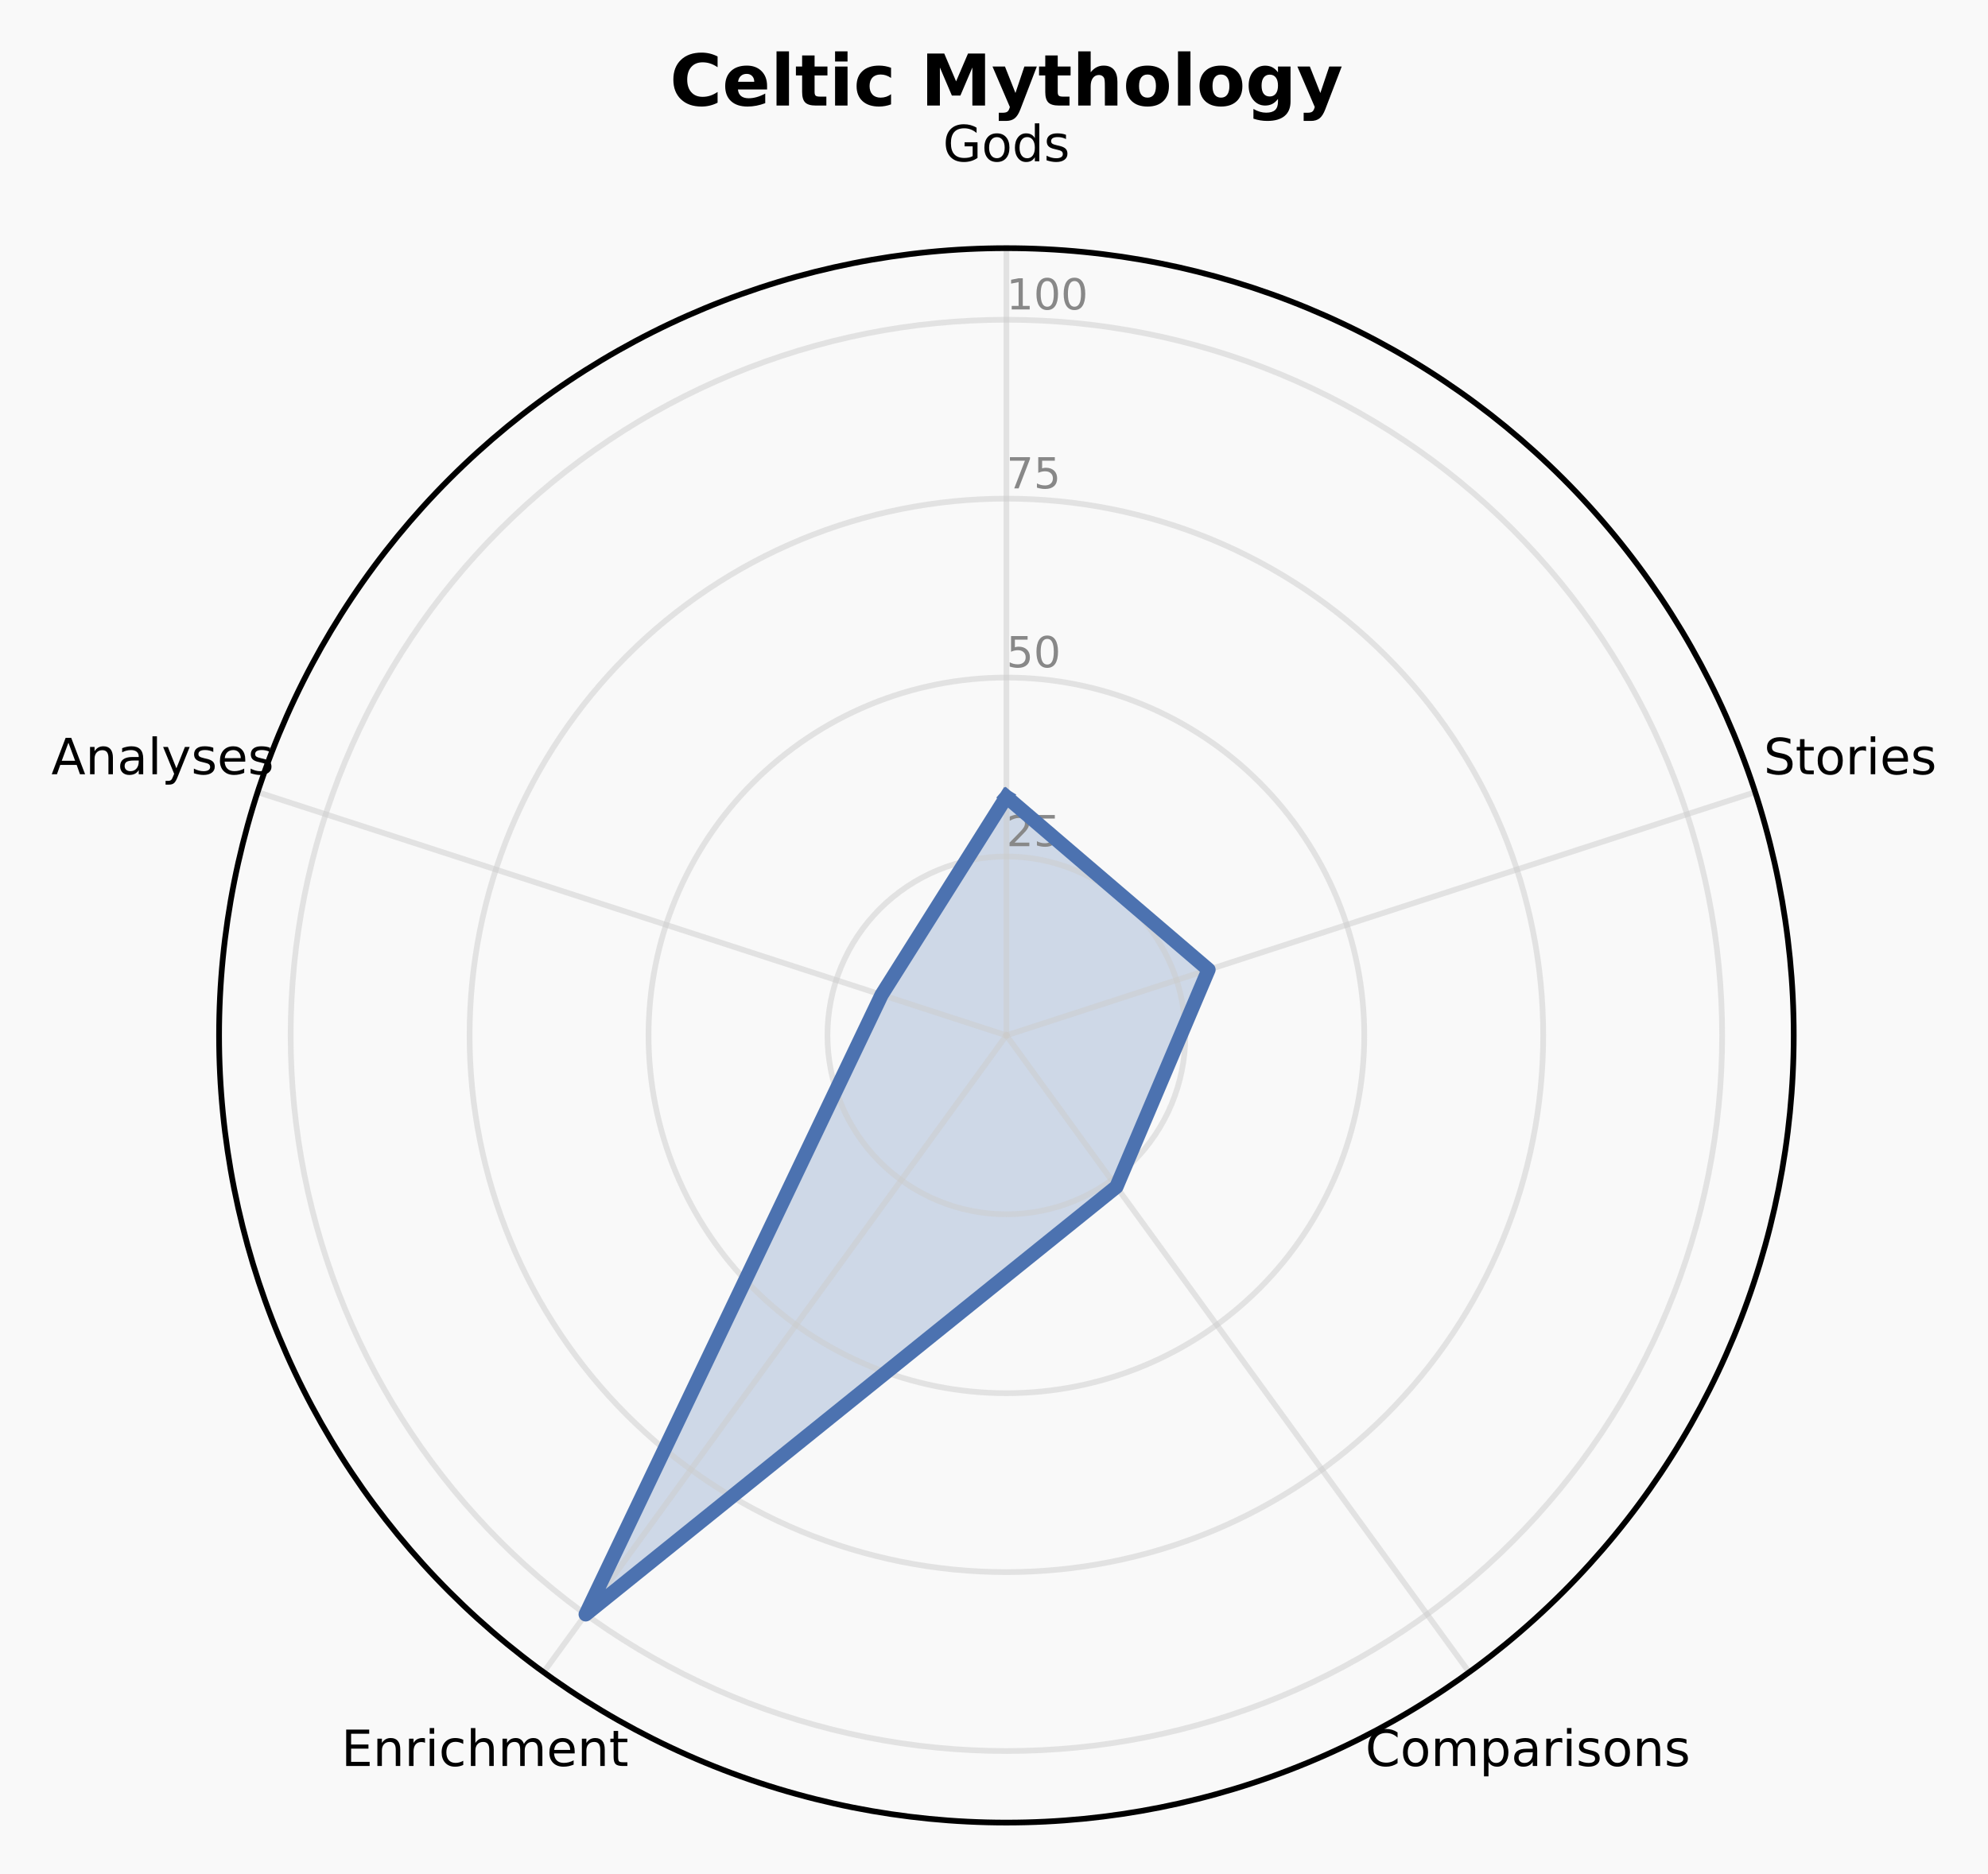
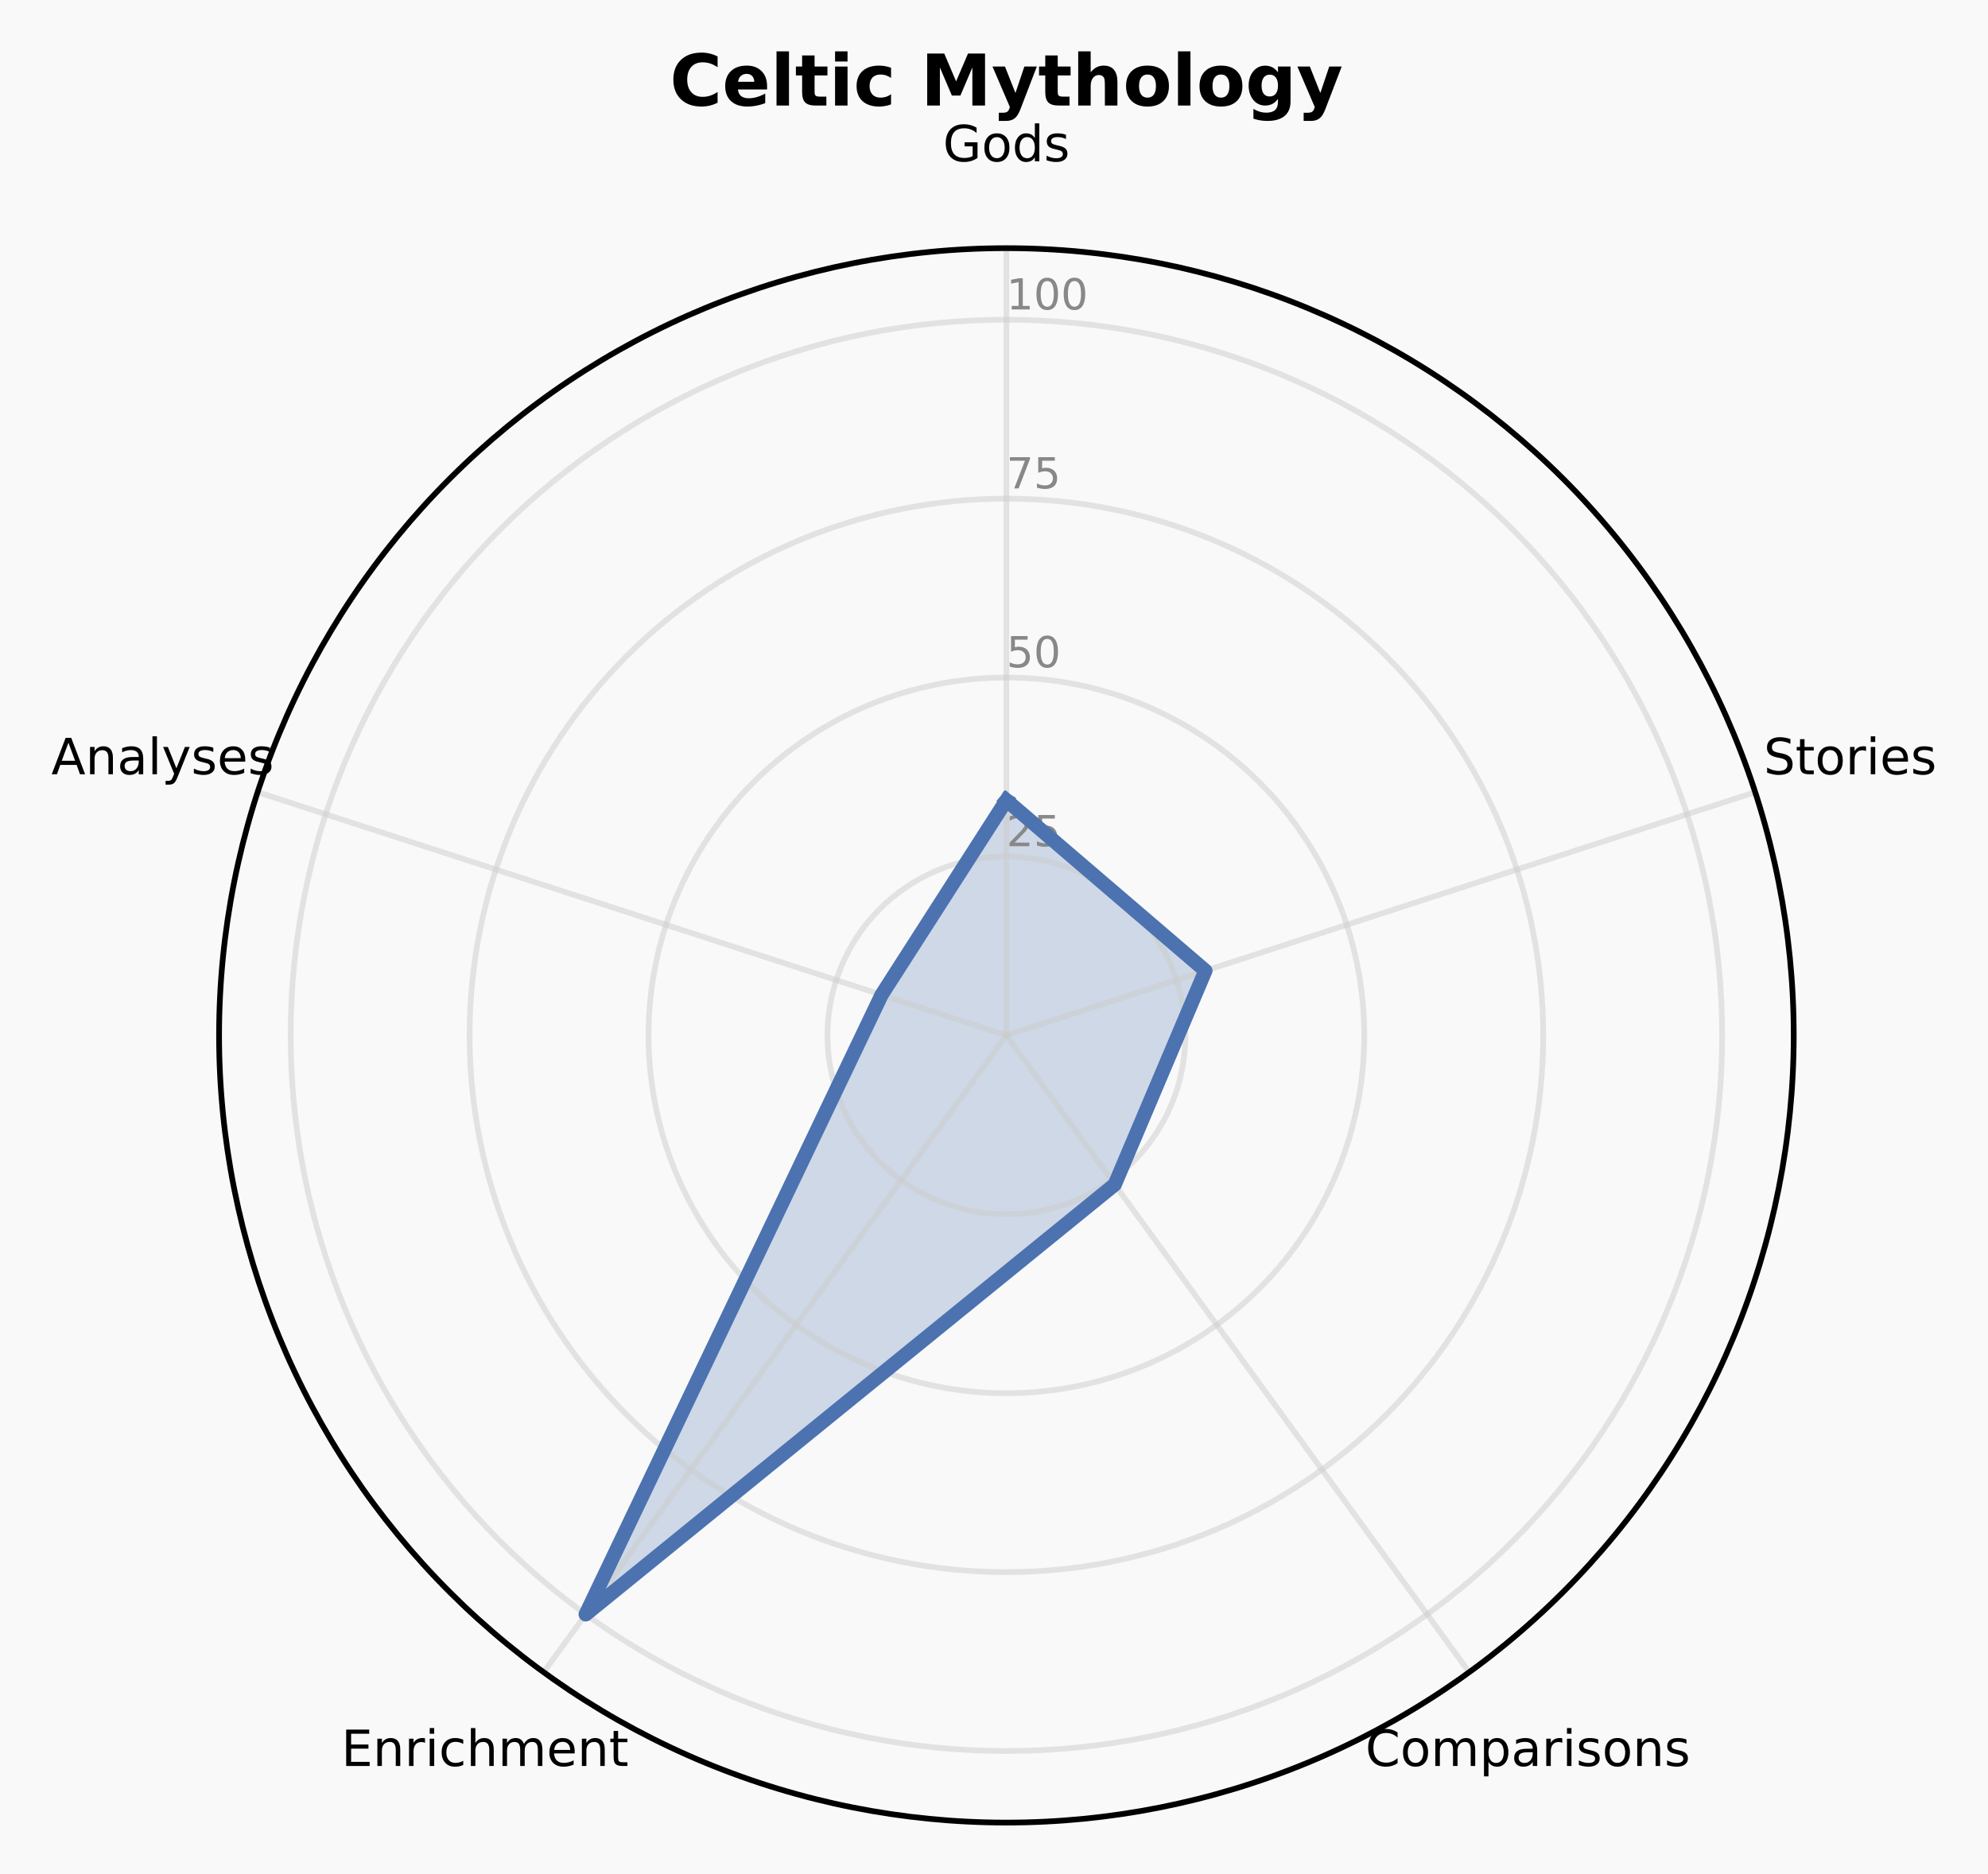
<svg xmlns="http://www.w3.org/2000/svg" xmlns:xlink="http://www.w3.org/1999/xlink" width="278.709pt" height="262.758pt" viewBox="0 0 278.709 262.758" version="1.1">
  <defs>
    <style type="text/css">*{stroke-linejoin: round; stroke-linecap: butt}</style>
  </defs>
  <g id="figure_1">
    <g id="patch_1">
      <path d="M 0 262.758  L 278.709 262.758  L 278.709 0  L 0 0  z " style="fill: #f9f9f9" />
    </g>
    <g id="axes_1">
      <g id="patch_2">
        <path d="M 251.473 145.178  C 251.473 130.683 248.618 116.329 243.071 102.938  C 237.524 89.546 229.393 77.377 219.143 67.128  C 208.894 56.878 196.725 48.748 183.334 43.201  C 169.942 37.654 155.588 34.798 141.093 34.798  C 126.598 34.798 112.244 37.654 98.853 43.201  C 85.461 48.748 73.293 56.878 63.043 67.128  C 52.794 77.377 44.663 89.546 39.116 102.938  C 33.569 116.329 30.714 130.683 30.714 145.178  C 30.714 159.673 33.569 174.027 39.116 187.418  C 44.663 200.81 52.794 212.979 63.043 223.228  C 73.293 233.478 85.461 241.609 98.853 247.155  C 112.244 252.702 126.598 255.558 141.093 255.558  C 155.588 255.558 169.942 252.702 183.334 247.155  C 196.725 241.609 208.894 233.478 219.143 223.228  C 229.393 212.979 237.524 200.81 243.071 187.418  C 248.618 174.027 251.473 159.673 251.473 145.178  M 141.093 145.178  C 141.093 145.178 141.093 145.178 141.093 145.178  C 141.093 145.178 141.093 145.178 141.093 145.178  C 141.093 145.178 141.093 145.178 141.093 145.178  C 141.093 145.178 141.093 145.178 141.093 145.178  C 141.093 145.178 141.093 145.178 141.093 145.178  C 141.093 145.178 141.093 145.178 141.093 145.178  C 141.093 145.178 141.093 145.178 141.093 145.178  C 141.093 145.178 141.093 145.178 141.093 145.178  C 141.093 145.178 141.093 145.178 141.093 145.178  C 141.093 145.178 141.093 145.178 141.093 145.178  C 141.093 145.178 141.093 145.178 141.093 145.178  C 141.093 145.178 141.093 145.178 141.093 145.178  C 141.093 145.178 141.093 145.178 141.093 145.178  C 141.093 145.178 141.093 145.178 141.093 145.178  C 141.093 145.178 141.093 145.178 141.093 145.178  C 141.093 145.178 141.093 145.178 141.093 145.178  z " style="fill: #f9f9f9" />
      </g>
      <g id="patch_3">
-         <path d="M 141.093 111.73  L 169.425 135.972  L 156.519 166.41  L 82.112 226.359  L 123.597 139.493  z " clip-path="url(#pdf9530d612)" style="fill: #4c72b0; opacity: 0.25; stroke: #4c72b0; stroke-linejoin: miter" />
+         <path d="M 141.093 112.208  L 168.989 136.114  L 156.285 166.088  L 82.112 226.359  L 123.597 139.493  z " clip-path="url(#pda17a3be99)" style="fill: #4c72b0; opacity: 0.25; stroke: #4c72b0; stroke-linejoin: miter" />
      </g>
      <g id="matplotlib.axis_1">
        <g id="xtick_1">
          <g id="line2d_1">
-             <path d="M 141.093 145.178  L 141.093 34.798  " clip-path="url(#pdf9530d612)" style="fill: none; stroke: #cccccc; stroke-opacity: 0.5; stroke-width: 0.8; stroke-linecap: square" />
+             <path d="M 141.093 145.178  L 141.093 34.798  " clip-path="url(#pda17a3be99)" style="fill: none; stroke: #cccccc; stroke-opacity: 0.5; stroke-width: 0.8; stroke-linecap: square" />
          </g>
          <g id="text_1">
            <g transform="translate(132.1945 22.61707) scale(0.07 -0.07)">
              <defs>
                <path id="DejaVuSans-2a" d="M 3809 666  L 3809 1919  L 2778 1919  L 2778 2438  L 4434 2438  L 4434 434  Q 4069 175 3628 42  Q 3188 -91 2688 -91  Q 1594 -91 976 548  Q 359 1188 359 2328  Q 359 3472 976 4111  Q 1594 4750 2688 4750  Q 3144 4750 3555 4637  Q 3966 4525 4313 4306  L 4313 3634  Q 3963 3931 3569 4081  Q 3175 4231 2741 4231  Q 1884 4231 1454 3753  Q 1025 3275 1025 2328  Q 1025 1384 1454 906  Q 1884 428 2741 428  Q 3075 428 3337 486  Q 3600 544 3809 666  z " transform="scale(0.015625)" />
                <path id="DejaVuSans-52" d="M 1959 3097  Q 1497 3097 1228 2736  Q 959 2375 959 1747  Q 959 1119 1226 758  Q 1494 397 1959 397  Q 2419 397 2687 759  Q 2956 1122 2956 1747  Q 2956 2369 2687 2733  Q 2419 3097 1959 3097  z M 1959 3584  Q 2709 3584 3137 3096  Q 3566 2609 3566 1747  Q 3566 888 3137 398  Q 2709 -91 1959 -91  Q 1206 -91 779 398  Q 353 888 353 1747  Q 353 2609 779 3096  Q 1206 3584 1959 3584  z " transform="scale(0.015625)" />
                <path id="DejaVuSans-47" d="M 2906 2969  L 2906 4863  L 3481 4863  L 3481 0  L 2906 0  L 2906 525  Q 2725 213 2448 61  Q 2172 -91 1784 -91  Q 1150 -91 751 415  Q 353 922 353 1747  Q 353 2572 751 3078  Q 1150 3584 1784 3584  Q 2172 3584 2448 3432  Q 2725 3281 2906 2969  z M 947 1747  Q 947 1113 1208 752  Q 1469 391 1925 391  Q 2381 391 2643 752  Q 2906 1113 2906 1747  Q 2906 2381 2643 2742  Q 2381 3103 1925 3103  Q 1469 3103 1208 2742  Q 947 2381 947 1747  z " transform="scale(0.015625)" />
                <path id="DejaVuSans-56" d="M 2834 3397  L 2834 2853  Q 2591 2978 2328 3040  Q 2066 3103 1784 3103  Q 1356 3103 1142 2972  Q 928 2841 928 2578  Q 928 2378 1081 2264  Q 1234 2150 1697 2047  L 1894 2003  Q 2506 1872 2764 1633  Q 3022 1394 3022 966  Q 3022 478 2636 193  Q 2250 -91 1575 -91  Q 1294 -91 989 -36  Q 684 19 347 128  L 347 722  Q 666 556 975 473  Q 1284 391 1588 391  Q 1994 391 2212 530  Q 2431 669 2431 922  Q 2431 1156 2273 1281  Q 2116 1406 1581 1522  L 1381 1569  Q 847 1681 609 1914  Q 372 2147 372 2553  Q 372 3047 722 3315  Q 1072 3584 1716 3584  Q 2034 3584 2315 3537  Q 2597 3491 2834 3397  z " transform="scale(0.015625)" />
              </defs>
              <use xlink:href="#DejaVuSans-2a" />
              <use xlink:href="#DejaVuSans-52" transform="translate(77.48438 0)" />
              <use xlink:href="#DejaVuSans-47" transform="translate(138.6719 0)" />
              <use xlink:href="#DejaVuSans-56" transform="translate(202.1562 0)" />
            </g>
          </g>
        </g>
        <g id="xtick_2">
          <g id="line2d_2">
-             <path d="M 141.093 145.178  L 246.07 111.069  " clip-path="url(#pdf9530d612)" style="fill: none; stroke: #cccccc; stroke-opacity: 0.5; stroke-width: 0.8; stroke-linecap: square" />
+             <path d="M 141.093 145.178  L 246.07 111.069  " clip-path="url(#pda17a3be99)" style="fill: none; stroke: #cccccc; stroke-opacity: 0.5; stroke-width: 0.8; stroke-linecap: square" />
          </g>
          <g id="text_2">
            <g transform="translate(247.2616 108.5613) scale(0.07 -0.07)">
              <defs>
                <path id="DejaVuSans-36" d="M 3425 4513  L 3425 3897  Q 3066 4069 2747 4153  Q 2428 4238 2131 4238  Q 1616 4238 1336 4038  Q 1056 3838 1056 3469  Q 1056 3159 1242 3001  Q 1428 2844 1947 2747  L 2328 2669  Q 3034 2534 3370 2195  Q 3706 1856 3706 1288  Q 3706 609 3251 259  Q 2797 -91 1919 -91  Q 1588 -91 1214 -16  Q 841 59 441 206  L 441 856  Q 825 641 1194 531  Q 1563 422 1919 422  Q 2459 422 2753 634  Q 3047 847 3047 1241  Q 3047 1584 2836 1778  Q 2625 1972 2144 2069  L 1759 2144  Q 1053 2284 737 2584  Q 422 2884 422 3419  Q 422 4038 858 4394  Q 1294 4750 2059 4750  Q 2388 4750 2728 4690  Q 3069 4631 3425 4513  z " transform="scale(0.015625)" />
                <path id="DejaVuSans-57" d="M 1172 4494  L 1172 3500  L 2356 3500  L 2356 3053  L 1172 3053  L 1172 1153  Q 1172 725 1289 603  Q 1406 481 1766 481  L 2356 481  L 2356 0  L 1766 0  Q 1100 0 847 248  Q 594 497 594 1153  L 594 3053  L 172 3053  L 172 3500  L 594 3500  L 594 4494  L 1172 4494  z " transform="scale(0.015625)" />
                <path id="DejaVuSans-55" d="M 2631 2963  Q 2534 3019 2420 3045  Q 2306 3072 2169 3072  Q 1681 3072 1420 2755  Q 1159 2438 1159 1844  L 1159 0  L 581 0  L 581 3500  L 1159 3500  L 1159 2956  Q 1341 3275 1631 3429  Q 1922 3584 2338 3584  Q 2397 3584 2469 3576  Q 2541 3569 2628 3553  L 2631 2963  z " transform="scale(0.015625)" />
                <path id="DejaVuSans-4c" d="M 603 3500  L 1178 3500  L 1178 0  L 603 0  L 603 3500  z M 603 4863  L 1178 4863  L 1178 4134  L 603 4134  L 603 4863  z " transform="scale(0.015625)" />
                <path id="DejaVuSans-48" d="M 3597 1894  L 3597 1613  L 953 1613  Q 991 1019 1311 708  Q 1631 397 2203 397  Q 2534 397 2845 478  Q 3156 559 3463 722  L 3463 178  Q 3153 47 2828 -22  Q 2503 -91 2169 -91  Q 1331 -91 842 396  Q 353 884 353 1716  Q 353 2575 817 3079  Q 1281 3584 2069 3584  Q 2775 3584 3186 3129  Q 3597 2675 3597 1894  z M 3022 2063  Q 3016 2534 2758 2815  Q 2500 3097 2075 3097  Q 1594 3097 1305 2825  Q 1016 2553 972 2059  L 3022 2063  z " transform="scale(0.015625)" />
              </defs>
              <use xlink:href="#DejaVuSans-36" />
              <use xlink:href="#DejaVuSans-57" transform="translate(63.48438 0)" />
              <use xlink:href="#DejaVuSans-52" transform="translate(102.6875 0)" />
              <use xlink:href="#DejaVuSans-55" transform="translate(163.875 0)" />
              <use xlink:href="#DejaVuSans-4c" transform="translate(204.9844 0)" />
              <use xlink:href="#DejaVuSans-48" transform="translate(232.7656 0)" />
              <use xlink:href="#DejaVuSans-56" transform="translate(294.2969 0)" />
            </g>
          </g>
        </g>
        <g id="xtick_3">
          <g id="line2d_3">
-             <path d="M 141.093 145.178  L 205.973 234.477  " clip-path="url(#pdf9530d612)" style="fill: none; stroke: #cccccc; stroke-opacity: 0.5; stroke-width: 0.8; stroke-linecap: square" />
+             <path d="M 141.093 145.178  L 205.973 234.477  " clip-path="url(#pda17a3be99)" style="fill: none; stroke: #cccccc; stroke-opacity: 0.5; stroke-width: 0.8; stroke-linecap: square" />
          </g>
          <g id="text_3">
            <g transform="translate(191.4228 247.6219) scale(0.07 -0.07)">
              <defs>
                <path id="DejaVuSans-26" d="M 4122 4306  L 4122 3641  Q 3803 3938 3442 4084  Q 3081 4231 2675 4231  Q 1875 4231 1450 3742  Q 1025 3253 1025 2328  Q 1025 1406 1450 917  Q 1875 428 2675 428  Q 3081 428 3442 575  Q 3803 722 4122 1019  L 4122 359  Q 3791 134 3420 21  Q 3050 -91 2638 -91  Q 1578 -91 968 557  Q 359 1206 359 2328  Q 359 3453 968 4101  Q 1578 4750 2638 4750  Q 3056 4750 3426 4639  Q 3797 4528 4122 4306  z " transform="scale(0.015625)" />
                <path id="DejaVuSans-50" d="M 3328 2828  Q 3544 3216 3844 3400  Q 4144 3584 4550 3584  Q 5097 3584 5394 3201  Q 5691 2819 5691 2113  L 5691 0  L 5113 0  L 5113 2094  Q 5113 2597 4934 2840  Q 4756 3084 4391 3084  Q 3944 3084 3684 2787  Q 3425 2491 3425 1978  L 3425 0  L 2847 0  L 2847 2094  Q 2847 2600 2669 2842  Q 2491 3084 2119 3084  Q 1678 3084 1418 2786  Q 1159 2488 1159 1978  L 1159 0  L 581 0  L 581 3500  L 1159 3500  L 1159 2956  Q 1356 3278 1631 3431  Q 1906 3584 2284 3584  Q 2666 3584 2933 3390  Q 3200 3197 3328 2828  z " transform="scale(0.015625)" />
                <path id="DejaVuSans-53" d="M 1159 525  L 1159 -1331  L 581 -1331  L 581 3500  L 1159 3500  L 1159 2969  Q 1341 3281 1617 3432  Q 1894 3584 2278 3584  Q 2916 3584 3314 3078  Q 3713 2572 3713 1747  Q 3713 922 3314 415  Q 2916 -91 2278 -91  Q 1894 -91 1617 61  Q 1341 213 1159 525  z M 3116 1747  Q 3116 2381 2855 2742  Q 2594 3103 2138 3103  Q 1681 3103 1420 2742  Q 1159 2381 1159 1747  Q 1159 1113 1420 752  Q 1681 391 2138 391  Q 2594 391 2855 752  Q 3116 1113 3116 1747  z " transform="scale(0.015625)" />
                <path id="DejaVuSans-44" d="M 2194 1759  Q 1497 1759 1228 1600  Q 959 1441 959 1056  Q 959 750 1161 570  Q 1363 391 1709 391  Q 2188 391 2477 730  Q 2766 1069 2766 1631  L 2766 1759  L 2194 1759  z M 3341 1997  L 3341 0  L 2766 0  L 2766 531  Q 2569 213 2275 61  Q 1981 -91 1556 -91  Q 1019 -91 701 211  Q 384 513 384 1019  Q 384 1609 779 1909  Q 1175 2209 1959 2209  L 2766 2209  L 2766 2266  Q 2766 2663 2505 2880  Q 2244 3097 1772 3097  Q 1472 3097 1187 3025  Q 903 2953 641 2809  L 641 3341  Q 956 3463 1253 3523  Q 1550 3584 1831 3584  Q 2591 3584 2966 3190  Q 3341 2797 3341 1997  z " transform="scale(0.015625)" />
                <path id="DejaVuSans-51" d="M 3513 2113  L 3513 0  L 2938 0  L 2938 2094  Q 2938 2591 2744 2837  Q 2550 3084 2163 3084  Q 1697 3084 1428 2787  Q 1159 2491 1159 1978  L 1159 0  L 581 0  L 581 3500  L 1159 3500  L 1159 2956  Q 1366 3272 1645 3428  Q 1925 3584 2291 3584  Q 2894 3584 3203 3211  Q 3513 2838 3513 2113  z " transform="scale(0.015625)" />
              </defs>
              <use xlink:href="#DejaVuSans-26" />
              <use xlink:href="#DejaVuSans-52" transform="translate(69.82812 0)" />
              <use xlink:href="#DejaVuSans-50" transform="translate(131.0156 0)" />
              <use xlink:href="#DejaVuSans-53" transform="translate(228.4219 0)" />
              <use xlink:href="#DejaVuSans-44" transform="translate(291.9062 0)" />
              <use xlink:href="#DejaVuSans-55" transform="translate(353.1875 0)" />
              <use xlink:href="#DejaVuSans-4c" transform="translate(394.2969 0)" />
              <use xlink:href="#DejaVuSans-56" transform="translate(422.0781 0)" />
              <use xlink:href="#DejaVuSans-52" transform="translate(474.1719 0)" />
              <use xlink:href="#DejaVuSans-51" transform="translate(535.3594 0)" />
              <use xlink:href="#DejaVuSans-56" transform="translate(598.7344 0)" />
            </g>
          </g>
        </g>
        <g id="xtick_4">
          <g id="line2d_4">
-             <path d="M 141.093 145.178  L 76.214 234.477  " clip-path="url(#pdf9530d612)" style="fill: none; stroke: #cccccc; stroke-opacity: 0.5; stroke-width: 0.8; stroke-linecap: square" />
+             <path d="M 141.093 145.178  L 76.214 234.477  " clip-path="url(#pda17a3be99)" style="fill: none; stroke: #cccccc; stroke-opacity: 0.5; stroke-width: 0.8; stroke-linecap: square" />
          </g>
          <g id="text_4">
            <g transform="translate(47.8483 247.6219) scale(0.07 -0.07)">
              <defs>
                <path id="DejaVuSans-28" d="M 628 4666  L 3578 4666  L 3578 4134  L 1259 4134  L 1259 2753  L 3481 2753  L 3481 2222  L 1259 2222  L 1259 531  L 3634 531  L 3634 0  L 628 0  L 628 4666  z " transform="scale(0.015625)" />
                <path id="DejaVuSans-46" d="M 3122 3366  L 3122 2828  Q 2878 2963 2633 3030  Q 2388 3097 2138 3097  Q 1578 3097 1268 2742  Q 959 2388 959 1747  Q 959 1106 1268 751  Q 1578 397 2138 397  Q 2388 397 2633 464  Q 2878 531 3122 666  L 3122 134  Q 2881 22 2623 -34  Q 2366 -91 2075 -91  Q 1284 -91 818 406  Q 353 903 353 1747  Q 353 2603 823 3093  Q 1294 3584 2113 3584  Q 2378 3584 2631 3529  Q 2884 3475 3122 3366  z " transform="scale(0.015625)" />
                <path id="DejaVuSans-4b" d="M 3513 2113  L 3513 0  L 2938 0  L 2938 2094  Q 2938 2591 2744 2837  Q 2550 3084 2163 3084  Q 1697 3084 1428 2787  Q 1159 2491 1159 1978  L 1159 0  L 581 0  L 581 4863  L 1159 4863  L 1159 2956  Q 1366 3272 1645 3428  Q 1925 3584 2291 3584  Q 2894 3584 3203 3211  Q 3513 2838 3513 2113  z " transform="scale(0.015625)" />
              </defs>
              <use xlink:href="#DejaVuSans-28" />
              <use xlink:href="#DejaVuSans-51" transform="translate(63.1875 0)" />
              <use xlink:href="#DejaVuSans-55" transform="translate(126.5625 0)" />
              <use xlink:href="#DejaVuSans-4c" transform="translate(167.6719 0)" />
              <use xlink:href="#DejaVuSans-46" transform="translate(195.4531 0)" />
              <use xlink:href="#DejaVuSans-4b" transform="translate(250.4375 0)" />
              <use xlink:href="#DejaVuSans-50" transform="translate(313.8125 0)" />
              <use xlink:href="#DejaVuSans-48" transform="translate(411.2188 0)" />
              <use xlink:href="#DejaVuSans-51" transform="translate(472.75 0)" />
              <use xlink:href="#DejaVuSans-57" transform="translate(536.125 0)" />
            </g>
          </g>
        </g>
        <g id="xtick_5">
          <g id="line2d_5">
-             <path d="M 141.093 145.178  L 36.116 111.069  " clip-path="url(#pdf9530d612)" style="fill: none; stroke: #cccccc; stroke-opacity: 0.5; stroke-width: 0.8; stroke-linecap: square" />
+             <path d="M 141.093 145.178  L 36.116 111.069  " clip-path="url(#pda17a3be99)" style="fill: none; stroke: #cccccc; stroke-opacity: 0.5; stroke-width: 0.8; stroke-linecap: square" />
          </g>
          <g id="text_5">
            <g transform="translate(7.2 108.5613) scale(0.07 -0.07)">
              <defs>
                <path id="DejaVuSans-24" d="M 2188 4044  L 1331 1722  L 3047 1722  L 2188 4044  z M 1831 4666  L 2547 4666  L 4325 0  L 3669 0  L 3244 1197  L 1141 1197  L 716 0  L 50 0  L 1831 4666  z " transform="scale(0.015625)" />
                <path id="DejaVuSans-4f" d="M 603 4863  L 1178 4863  L 1178 0  L 603 0  L 603 4863  z " transform="scale(0.015625)" />
                <path id="DejaVuSans-5c" d="M 2059 -325  Q 1816 -950 1584 -1140  Q 1353 -1331 966 -1331  L 506 -1331  L 506 -850  L 844 -850  Q 1081 -850 1212 -737  Q 1344 -625 1503 -206  L 1606 56  L 191 3500  L 800 3500  L 1894 763  L 2988 3500  L 3597 3500  L 2059 -325  z " transform="scale(0.015625)" />
              </defs>
              <use xlink:href="#DejaVuSans-24" />
              <use xlink:href="#DejaVuSans-51" transform="translate(68.40625 0)" />
              <use xlink:href="#DejaVuSans-44" transform="translate(131.7812 0)" />
              <use xlink:href="#DejaVuSans-4f" transform="translate(193.0625 0)" />
              <use xlink:href="#DejaVuSans-5c" transform="translate(220.8438 0)" />
              <use xlink:href="#DejaVuSans-56" transform="translate(280.0312 0)" />
              <use xlink:href="#DejaVuSans-48" transform="translate(332.125 0)" />
              <use xlink:href="#DejaVuSans-56" transform="translate(393.6562 0)" />
            </g>
          </g>
        </g>
      </g>
      <g id="matplotlib.axis_2">
        <g id="ytick_1">
          <g id="line2d_6">
-             <path d="M 141.093 120.092  C 144.388 120.092 147.65 120.741 150.693 122.001  C 153.737 123.262 156.503 125.11 158.832 127.439  C 161.161 129.769 163.009 132.534 164.27 135.578  C 165.531 138.621 166.18 141.884 166.18 145.178  C 166.18 148.472 165.531 151.735 164.27 154.778  C 163.009 157.822 161.161 160.587 158.832 162.917  C 156.503 165.246 153.737 167.094 150.693 168.355  C 147.65 169.615 144.388 170.264 141.093 170.264  C 137.799 170.264 134.537 169.615 131.493 168.355  C 128.45 167.094 125.684 165.246 123.355 162.917  C 121.025 160.587 119.177 157.822 117.917 154.778  C 116.656 151.735 116.007 148.472 116.007 145.178  C 116.007 141.884 116.656 138.621 117.917 135.578  C 119.177 132.534 121.025 129.769 123.355 127.439  C 125.684 125.11 128.45 123.262 131.493 122.001  C 134.537 120.741 137.799 120.092 141.093 120.092  " clip-path="url(#pdf9530d612)" style="fill: none; stroke: #cccccc; stroke-opacity: 0.5; stroke-width: 0.8; stroke-linecap: square" />
+             <path d="M 141.093 120.092  C 144.388 120.092 147.65 120.741 150.693 122.001  C 153.737 123.262 156.503 125.11 158.832 127.439  C 161.161 129.769 163.009 132.534 164.27 135.578  C 165.531 138.621 166.18 141.884 166.18 145.178  C 166.18 148.472 165.531 151.735 164.27 154.778  C 163.009 157.822 161.161 160.587 158.832 162.917  C 156.503 165.246 153.737 167.094 150.693 168.355  C 147.65 169.615 144.388 170.264 141.093 170.264  C 137.799 170.264 134.537 169.615 131.493 168.355  C 128.45 167.094 125.684 165.246 123.355 162.917  C 121.025 160.587 119.177 157.822 117.917 154.778  C 116.656 151.735 116.007 148.472 116.007 145.178  C 116.007 141.884 116.656 138.621 117.917 135.578  C 119.177 132.534 121.025 129.769 123.355 127.439  C 125.684 125.11 128.45 123.262 131.493 122.001  C 134.537 120.741 137.799 120.092 141.093 120.092  " clip-path="url(#pda17a3be99)" style="fill: none; stroke: #cccccc; stroke-opacity: 0.5; stroke-width: 0.8; stroke-linecap: square" />
          </g>
          <g id="text_6">
            <g style="fill: #888888" transform="translate(141.0933 118.6504) scale(0.06 -0.06)">
              <defs>
                <path id="DejaVuSans-15" d="M 1228 531  L 3431 531  L 3431 0  L 469 0  L 469 531  Q 828 903 1448 1529  Q 2069 2156 2228 2338  Q 2531 2678 2651 2914  Q 2772 3150 2772 3378  Q 2772 3750 2511 3984  Q 2250 4219 1831 4219  Q 1534 4219 1204 4116  Q 875 4013 500 3803  L 500 4441  Q 881 4594 1212 4672  Q 1544 4750 1819 4750  Q 2544 4750 2975 4387  Q 3406 4025 3406 3419  Q 3406 3131 3298 2873  Q 3191 2616 2906 2266  Q 2828 2175 2409 1742  Q 1991 1309 1228 531  z " transform="scale(0.015625)" />
                <path id="DejaVuSans-18" d="M 691 4666  L 3169 4666  L 3169 4134  L 1269 4134  L 1269 2991  Q 1406 3038 1543 3061  Q 1681 3084 1819 3084  Q 2600 3084 3056 2656  Q 3513 2228 3513 1497  Q 3513 744 3044 326  Q 2575 -91 1722 -91  Q 1428 -91 1123 -41  Q 819 9 494 109  L 494 744  Q 775 591 1075 516  Q 1375 441 1709 441  Q 2250 441 2565 725  Q 2881 1009 2881 1497  Q 2881 1984 2565 2268  Q 2250 2553 1709 2553  Q 1456 2553 1204 2497  Q 953 2441 691 2322  L 691 4666  z " transform="scale(0.015625)" />
              </defs>
              <use xlink:href="#DejaVuSans-15" />
              <use xlink:href="#DejaVuSans-18" transform="translate(63.625 0)" />
            </g>
          </g>
        </g>
        <g id="ytick_2">
          <g id="line2d_7">
-             <path d="M 141.093 95.005  C 147.682 95.005 154.206 96.303 160.293 98.825  C 166.381 101.346 171.912 105.042 176.571 109.701  C 181.229 114.36 184.925 119.891 187.447 125.978  C 189.968 132.065 191.266 138.589 191.266 145.178  C 191.266 151.767 189.968 158.291 187.447 164.378  C 184.925 170.465 181.229 175.997 176.571 180.655  C 171.912 185.314 166.381 189.01 160.293 191.531  C 154.206 194.053 147.682 195.351 141.093 195.351  C 134.505 195.351 127.98 194.053 121.893 191.531  C 115.806 189.01 110.275 185.314 105.616 180.655  C 100.957 175.997 97.261 170.465 94.74 164.378  C 92.219 158.291 90.921 151.767 90.921 145.178  C 90.921 138.589 92.219 132.065 94.74 125.978  C 97.261 119.891 100.957 114.36 105.616 109.701  C 110.275 105.042 115.806 101.346 121.893 98.825  C 127.98 96.303 134.505 95.005 141.093 95.005  " clip-path="url(#pdf9530d612)" style="fill: none; stroke: #cccccc; stroke-opacity: 0.5; stroke-width: 0.8; stroke-linecap: square" />
+             <path d="M 141.093 95.005  C 147.682 95.005 154.206 96.303 160.293 98.825  C 166.381 101.346 171.912 105.042 176.571 109.701  C 181.229 114.36 184.925 119.891 187.447 125.978  C 189.968 132.065 191.266 138.589 191.266 145.178  C 191.266 151.767 189.968 158.291 187.447 164.378  C 184.925 170.465 181.229 175.997 176.571 180.655  C 171.912 185.314 166.381 189.01 160.293 191.531  C 154.206 194.053 147.682 195.351 141.093 195.351  C 134.505 195.351 127.98 194.053 121.893 191.531  C 115.806 189.01 110.275 185.314 105.616 180.655  C 100.957 175.997 97.261 170.465 94.74 164.378  C 92.219 158.291 90.921 151.767 90.921 145.178  C 90.921 138.589 92.219 132.065 94.74 125.978  C 97.261 119.891 100.957 114.36 105.616 109.701  C 110.275 105.042 115.806 101.346 121.893 98.825  C 127.98 96.303 134.505 95.005 141.093 95.005  " clip-path="url(#pda17a3be99)" style="fill: none; stroke: #cccccc; stroke-opacity: 0.5; stroke-width: 0.8; stroke-linecap: square" />
          </g>
          <g id="text_7">
            <g style="fill: #888888" transform="translate(141.0933 93.56408) scale(0.06 -0.06)">
              <defs>
                <path id="DejaVuSans-13" d="M 2034 4250  Q 1547 4250 1301 3770  Q 1056 3291 1056 2328  Q 1056 1369 1301 889  Q 1547 409 2034 409  Q 2525 409 2770 889  Q 3016 1369 3016 2328  Q 3016 3291 2770 3770  Q 2525 4250 2034 4250  z M 2034 4750  Q 2819 4750 3233 4129  Q 3647 3509 3647 2328  Q 3647 1150 3233 529  Q 2819 -91 2034 -91  Q 1250 -91 836 529  Q 422 1150 422 2328  Q 422 3509 836 4129  Q 1250 4750 2034 4750  z " transform="scale(0.015625)" />
              </defs>
              <use xlink:href="#DejaVuSans-18" />
              <use xlink:href="#DejaVuSans-13" transform="translate(63.625 0)" />
            </g>
          </g>
        </g>
        <g id="ytick_3">
          <g id="line2d_8">
-             <path d="M 141.093 69.919  C 150.976 69.919 160.763 71.866 169.894 75.648  C 179.024 79.43 187.321 84.974 194.309 91.962  C 201.298 98.95 206.841 107.247 210.623 116.378  C 214.405 125.508 216.352 135.295 216.352 145.178  C 216.352 155.061 214.405 164.848 210.623 173.978  C 206.841 183.109 201.298 191.406 194.309 198.394  C 187.321 205.382 179.024 210.926 169.894 214.708  C 160.763 218.49 150.976 220.437 141.093 220.437  C 131.21 220.437 121.424 218.49 112.293 214.708  C 103.162 210.926 94.866 205.382 87.877 198.394  C 80.889 191.406 75.345 183.109 71.563 173.978  C 67.781 164.848 65.834 155.061 65.834 145.178  C 65.834 135.295 67.781 125.508 71.563 116.378  C 75.345 107.247 80.889 98.95 87.877 91.962  C 94.866 84.974 103.162 79.43 112.293 75.648  C 121.424 71.866 131.21 69.919 141.093 69.919  " clip-path="url(#pdf9530d612)" style="fill: none; stroke: #cccccc; stroke-opacity: 0.5; stroke-width: 0.8; stroke-linecap: square" />
+             <path d="M 141.093 69.919  C 150.976 69.919 160.763 71.866 169.894 75.648  C 179.024 79.43 187.321 84.974 194.309 91.962  C 201.298 98.95 206.841 107.247 210.623 116.378  C 214.405 125.508 216.352 135.295 216.352 145.178  C 216.352 155.061 214.405 164.848 210.623 173.978  C 206.841 183.109 201.298 191.406 194.309 198.394  C 187.321 205.382 179.024 210.926 169.894 214.708  C 160.763 218.49 150.976 220.437 141.093 220.437  C 131.21 220.437 121.424 218.49 112.293 214.708  C 103.162 210.926 94.866 205.382 87.877 198.394  C 80.889 191.406 75.345 183.109 71.563 173.978  C 67.781 164.848 65.834 155.061 65.834 145.178  C 65.834 135.295 67.781 125.508 71.563 116.378  C 75.345 107.247 80.889 98.95 87.877 91.962  C 94.866 84.974 103.162 79.43 112.293 75.648  C 121.424 71.866 131.21 69.919 141.093 69.919  " clip-path="url(#pda17a3be99)" style="fill: none; stroke: #cccccc; stroke-opacity: 0.5; stroke-width: 0.8; stroke-linecap: square" />
          </g>
          <g id="text_8">
            <g style="fill: #888888" transform="translate(141.0933 68.47781) scale(0.06 -0.06)">
              <defs>
                <path id="DejaVuSans-1a" d="M 525 4666  L 3525 4666  L 3525 4397  L 1831 0  L 1172 0  L 2766 4134  L 525 4134  L 525 4666  z " transform="scale(0.015625)" />
              </defs>
              <use xlink:href="#DejaVuSans-1a" />
              <use xlink:href="#DejaVuSans-18" transform="translate(63.625 0)" />
            </g>
          </g>
        </g>
        <g id="ytick_4">
          <g id="line2d_9">
-             <path d="M 141.093 44.833  C 154.27 44.833 167.32 47.429 179.494 52.471  C 191.668 57.514 202.73 64.906 212.048 74.223  C 221.366 83.541 228.757 94.603 233.8 106.778  C 238.843 118.952 241.438 132.001 241.438 145.178  C 241.438 158.355 238.843 171.404 233.8 183.578  C 228.757 195.753 221.366 206.815 212.048 216.133  C 202.73 225.45 191.668 232.842 179.494 237.885  C 167.32 242.927 154.27 245.523 141.093 245.523  C 127.916 245.523 114.867 242.927 102.693 237.885  C 90.519 232.842 79.456 225.45 70.139 216.133  C 60.821 206.815 53.429 195.753 48.387 183.578  C 43.344 171.404 40.748 158.355 40.748 145.178  C 40.748 132.001 43.344 118.952 48.387 106.778  C 53.429 94.603 60.821 83.541 70.139 74.223  C 79.456 64.906 90.519 57.514 102.693 52.471  C 114.867 47.429 127.916 44.833 141.093 44.833  " clip-path="url(#pdf9530d612)" style="fill: none; stroke: #cccccc; stroke-opacity: 0.5; stroke-width: 0.8; stroke-linecap: square" />
+             <path d="M 141.093 44.833  C 154.27 44.833 167.32 47.429 179.494 52.471  C 191.668 57.514 202.73 64.906 212.048 74.223  C 221.366 83.541 228.757 94.603 233.8 106.778  C 238.843 118.952 241.438 132.001 241.438 145.178  C 241.438 158.355 238.843 171.404 233.8 183.578  C 228.757 195.753 221.366 206.815 212.048 216.133  C 202.73 225.45 191.668 232.842 179.494 237.885  C 167.32 242.927 154.27 245.523 141.093 245.523  C 127.916 245.523 114.867 242.927 102.693 237.885  C 90.519 232.842 79.456 225.45 70.139 216.133  C 60.821 206.815 53.429 195.753 48.387 183.578  C 43.344 171.404 40.748 158.355 40.748 145.178  C 40.748 132.001 43.344 118.952 48.387 106.778  C 53.429 94.603 60.821 83.541 70.139 74.223  C 79.456 64.906 90.519 57.514 102.693 52.471  C 114.867 47.429 127.916 44.833 141.093 44.833  " clip-path="url(#pda17a3be99)" style="fill: none; stroke: #cccccc; stroke-opacity: 0.5; stroke-width: 0.8; stroke-linecap: square" />
          </g>
          <g id="text_9">
            <g style="fill: #888888" transform="translate(141.0933 43.39154) scale(0.06 -0.06)">
              <defs>
                <path id="DejaVuSans-14" d="M 794 531  L 1825 531  L 1825 4091  L 703 3866  L 703 4441  L 1819 4666  L 2450 4666  L 2450 531  L 3481 531  L 3481 0  L 794 0  L 794 531  z " transform="scale(0.015625)" />
              </defs>
              <use xlink:href="#DejaVuSans-14" />
              <use xlink:href="#DejaVuSans-13" transform="translate(63.625 0)" />
              <use xlink:href="#DejaVuSans-13" transform="translate(127.25 0)" />
            </g>
          </g>
        </g>
      </g>
      <g id="line2d_10">
-         <path d="M 141.093 111.73  L 169.425 135.972  L 156.519 166.41  L 82.112 226.359  L 123.597 139.493  L 141.093 111.73  " clip-path="url(#pdf9530d612)" style="fill: none; stroke: #4c72b0; stroke-width: 2; stroke-linecap: square" />
+         <path d="M 141.093 112.208  L 168.989 136.114  L 156.285 166.088  L 82.112 226.359  L 123.597 139.493  L 141.093 112.208  " clip-path="url(#pda17a3be99)" style="fill: none; stroke: #4c72b0; stroke-width: 2; stroke-linecap: square" />
      </g>
      <g id="patch_4">
        <path d="M 141.093 34.798  C 126.598 34.798 112.244 37.654 98.853 43.201  C 85.461 48.748 73.293 56.878 63.043 67.128  C 52.794 77.377 44.663 89.546 39.116 102.938  C 33.569 116.329 30.714 130.683 30.714 145.178  C 30.714 159.673 33.569 174.027 39.116 187.418  C 44.663 200.81 52.794 212.979 63.043 223.228  C 73.293 233.478 85.461 241.609 98.853 247.155  C 112.244 252.702 126.598 255.558 141.093 255.558  C 155.588 255.558 169.942 252.702 183.334 247.155  C 196.725 241.609 208.894 233.478 219.143 223.228  C 229.393 212.979 237.524 200.81 243.071 187.418  C 248.618 174.027 251.473 159.673 251.473 145.178  C 251.473 130.683 248.618 116.329 243.071 102.938  C 237.524 89.546 229.393 77.377 219.143 67.128  C 208.894 56.878 196.725 48.748 183.334 43.201  C 169.942 37.654 155.588 34.798 141.093 34.798  " style="fill: none; stroke: #000000; stroke-width: 0.8; stroke-linejoin: miter; stroke-linecap: square" />
      </g>
      <g id="text_10">
        <g transform="translate(93.90264 14.79844) scale(0.1 -0.1)">
          <defs>
            <path id="DejaVuSans-Bold-26" d="M 4288 256  Q 3956 84 3597 -3  Q 3238 -91 2847 -91  Q 1681 -91 1000 561  Q 319 1213 319 2328  Q 319 3447 1000 4098  Q 1681 4750 2847 4750  Q 3238 4750 3597 4662  Q 3956 4575 4288 4403  L 4288 3438  Q 3953 3666 3628 3772  Q 3303 3878 2944 3878  Q 2300 3878 1931 3465  Q 1563 3053 1563 2328  Q 1563 1606 1931 1193  Q 2300 781 2944 781  Q 3303 781 3628 887  Q 3953 994 4288 1222  L 4288 256  z " transform="scale(0.015625)" />
            <path id="DejaVuSans-Bold-48" d="M 4031 1759  L 4031 1441  L 1416 1441  Q 1456 1047 1700 850  Q 1944 653 2381 653  Q 2734 653 3104 758  Q 3475 863 3866 1075  L 3866 213  Q 3469 63 3072 -14  Q 2675 -91 2278 -91  Q 1328 -91 801 392  Q 275 875 275 1747  Q 275 2603 792 3093  Q 1309 3584 2216 3584  Q 3041 3584 3536 3087  Q 4031 2591 4031 1759  z M 2881 2131  Q 2881 2450 2695 2645  Q 2509 2841 2209 2841  Q 1884 2841 1681 2658  Q 1478 2475 1428 2131  L 2881 2131  z " transform="scale(0.015625)" />
            <path id="DejaVuSans-Bold-4f" d="M 538 4863  L 1656 4863  L 1656 0  L 538 0  L 538 4863  z " transform="scale(0.015625)" />
            <path id="DejaVuSans-Bold-57" d="M 1759 4494  L 1759 3500  L 2913 3500  L 2913 2700  L 1759 2700  L 1759 1216  Q 1759 972 1856 886  Q 1953 800 2241 800  L 2816 800  L 2816 0  L 1856 0  Q 1194 0 917 276  Q 641 553 641 1216  L 641 2700  L 84 2700  L 84 3500  L 641 3500  L 641 4494  L 1759 4494  z " transform="scale(0.015625)" />
            <path id="DejaVuSans-Bold-4c" d="M 538 3500  L 1656 3500  L 1656 0  L 538 0  L 538 3500  z M 538 4863  L 1656 4863  L 1656 3950  L 538 3950  L 538 4863  z " transform="scale(0.015625)" />
            <path id="DejaVuSans-Bold-46" d="M 3366 3391  L 3366 2478  Q 3138 2634 2908 2709  Q 2678 2784 2431 2784  Q 1963 2784 1702 2511  Q 1441 2238 1441 1747  Q 1441 1256 1702 982  Q 1963 709 2431 709  Q 2694 709 2930 787  Q 3166 866 3366 1019  L 3366 103  Q 3103 6 2833 -42  Q 2563 -91 2291 -91  Q 1344 -91 809 395  Q 275 881 275 1747  Q 275 2613 809 3098  Q 1344 3584 2291 3584  Q 2566 3584 2833 3536  Q 3100 3488 3366 3391  z " transform="scale(0.015625)" />
            <path id="DejaVuSans-Bold-3" transform="scale(0.015625)" />
            <path id="DejaVuSans-Bold-30" d="M 588 4666  L 2119 4666  L 3181 2169  L 4250 4666  L 5778 4666  L 5778 0  L 4641 0  L 4641 3413  L 3566 897  L 2803 897  L 1728 3413  L 1728 0  L 588 0  L 588 4666  z " transform="scale(0.015625)" />
            <path id="DejaVuSans-Bold-5c" d="M 78 3500  L 1197 3500  L 2138 1125  L 2938 3500  L 4056 3500  L 2584 -331  Q 2363 -916 2067 -1148  Q 1772 -1381 1288 -1381  L 641 -1381  L 641 -647  L 991 -647  Q 1275 -647 1404 -556  Q 1534 -466 1606 -231  L 1638 -134  L 78 3500  z " transform="scale(0.015625)" />
            <path id="DejaVuSans-Bold-4b" d="M 4056 2131  L 4056 0  L 2931 0  L 2931 347  L 2931 1625  Q 2931 2084 2911 2256  Q 2891 2428 2841 2509  Q 2775 2619 2662 2680  Q 2550 2741 2406 2741  Q 2056 2741 1856 2470  Q 1656 2200 1656 1722  L 1656 0  L 538 0  L 538 4863  L 1656 4863  L 1656 2988  Q 1909 3294 2193 3439  Q 2478 3584 2822 3584  Q 3428 3584 3742 3212  Q 4056 2841 4056 2131  z " transform="scale(0.015625)" />
            <path id="DejaVuSans-Bold-52" d="M 2203 2784  Q 1831 2784 1636 2517  Q 1441 2250 1441 1747  Q 1441 1244 1636 976  Q 1831 709 2203 709  Q 2569 709 2762 976  Q 2956 1244 2956 1747  Q 2956 2250 2762 2517  Q 2569 2784 2203 2784  z M 2203 3584  Q 3106 3584 3614 3096  Q 4122 2609 4122 1747  Q 4122 884 3614 396  Q 3106 -91 2203 -91  Q 1297 -91 786 396  Q 275 884 275 1747  Q 275 2609 786 3096  Q 1297 3584 2203 3584  z " transform="scale(0.015625)" />
            <path id="DejaVuSans-Bold-4a" d="M 2919 594  Q 2688 288 2409 144  Q 2131 0 1766 0  Q 1125 0 706 504  Q 288 1009 288 1791  Q 288 2575 706 3076  Q 1125 3578 1766 3578  Q 2131 3578 2409 3434  Q 2688 3291 2919 2981  L 2919 3500  L 4044 3500  L 4044 353  Q 4044 -491 3511 -936  Q 2978 -1381 1966 -1381  Q 1638 -1381 1331 -1331  Q 1025 -1281 716 -1178  L 716 -306  Q 1009 -475 1290 -558  Q 1572 -641 1856 -641  Q 2406 -641 2662 -400  Q 2919 -159 2919 353  L 2919 594  z M 2181 2772  Q 1834 2772 1640 2515  Q 1447 2259 1447 1791  Q 1447 1309 1634 1061  Q 1822 813 2181 813  Q 2531 813 2725 1069  Q 2919 1325 2919 1791  Q 2919 2259 2725 2515  Q 2531 2772 2181 2772  z " transform="scale(0.015625)" />
          </defs>
          <use xlink:href="#DejaVuSans-Bold-26" />
          <use xlink:href="#DejaVuSans-Bold-48" transform="translate(73.39062 0)" />
          <use xlink:href="#DejaVuSans-Bold-4f" transform="translate(141.2188 0)" />
          <use xlink:href="#DejaVuSans-Bold-57" transform="translate(175.5 0)" />
          <use xlink:href="#DejaVuSans-Bold-4c" transform="translate(223.2969 0)" />
          <use xlink:href="#DejaVuSans-Bold-46" transform="translate(257.5781 0)" />
          <use xlink:href="#DejaVuSans-Bold-3" transform="translate(316.8594 0)" />
          <use xlink:href="#DejaVuSans-Bold-30" transform="translate(351.6719 0)" />
          <use xlink:href="#DejaVuSans-Bold-5c" transform="translate(451.1875 0)" />
          <use xlink:href="#DejaVuSans-Bold-57" transform="translate(516.375 0)" />
          <use xlink:href="#DejaVuSans-Bold-4b" transform="translate(564.1719 0)" />
          <use xlink:href="#DejaVuSans-Bold-52" transform="translate(635.3594 0)" />
          <use xlink:href="#DejaVuSans-Bold-4f" transform="translate(704.0625 0)" />
          <use xlink:href="#DejaVuSans-Bold-52" transform="translate(738.3438 0)" />
          <use xlink:href="#DejaVuSans-Bold-4a" transform="translate(807.0469 0)" />
          <use xlink:href="#DejaVuSans-Bold-5c" transform="translate(878.625 0)" />
        </g>
      </g>
    </g>
  </g>
  <defs>
-     <clipPath id="pdf9530d612">
+     <clipPath id="pda17a3be99">
      <path d="M 251.473 145.178  C 251.473 130.683 248.618 116.329 243.071 102.938  C 237.524 89.546 229.393 77.377 219.143 67.128  C 208.894 56.878 196.725 48.748 183.334 43.201  C 169.942 37.654 155.588 34.798 141.093 34.798  C 126.598 34.798 112.244 37.654 98.853 43.201  C 85.461 48.748 73.293 56.878 63.043 67.128  C 52.794 77.377 44.663 89.546 39.116 102.938  C 33.569 116.329 30.714 130.683 30.714 145.178  C 30.714 159.673 33.569 174.027 39.116 187.418  C 44.663 200.81 52.794 212.979 63.043 223.228  C 73.293 233.478 85.461 241.609 98.853 247.155  C 112.244 252.702 126.598 255.558 141.093 255.558  C 155.588 255.558 169.942 252.702 183.334 247.155  C 196.725 241.609 208.894 233.478 219.143 223.228  C 229.393 212.979 237.524 200.81 243.071 187.418  C 248.618 174.027 251.473 159.673 251.473 145.178  M 141.093 145.178  C 141.093 145.178 141.093 145.178 141.093 145.178  C 141.093 145.178 141.093 145.178 141.093 145.178  C 141.093 145.178 141.093 145.178 141.093 145.178  C 141.093 145.178 141.093 145.178 141.093 145.178  C 141.093 145.178 141.093 145.178 141.093 145.178  C 141.093 145.178 141.093 145.178 141.093 145.178  C 141.093 145.178 141.093 145.178 141.093 145.178  C 141.093 145.178 141.093 145.178 141.093 145.178  C 141.093 145.178 141.093 145.178 141.093 145.178  C 141.093 145.178 141.093 145.178 141.093 145.178  C 141.093 145.178 141.093 145.178 141.093 145.178  C 141.093 145.178 141.093 145.178 141.093 145.178  C 141.093 145.178 141.093 145.178 141.093 145.178  C 141.093 145.178 141.093 145.178 141.093 145.178  C 141.093 145.178 141.093 145.178 141.093 145.178  C 141.093 145.178 141.093 145.178 141.093 145.178  z " />
    </clipPath>
  </defs>
</svg>
